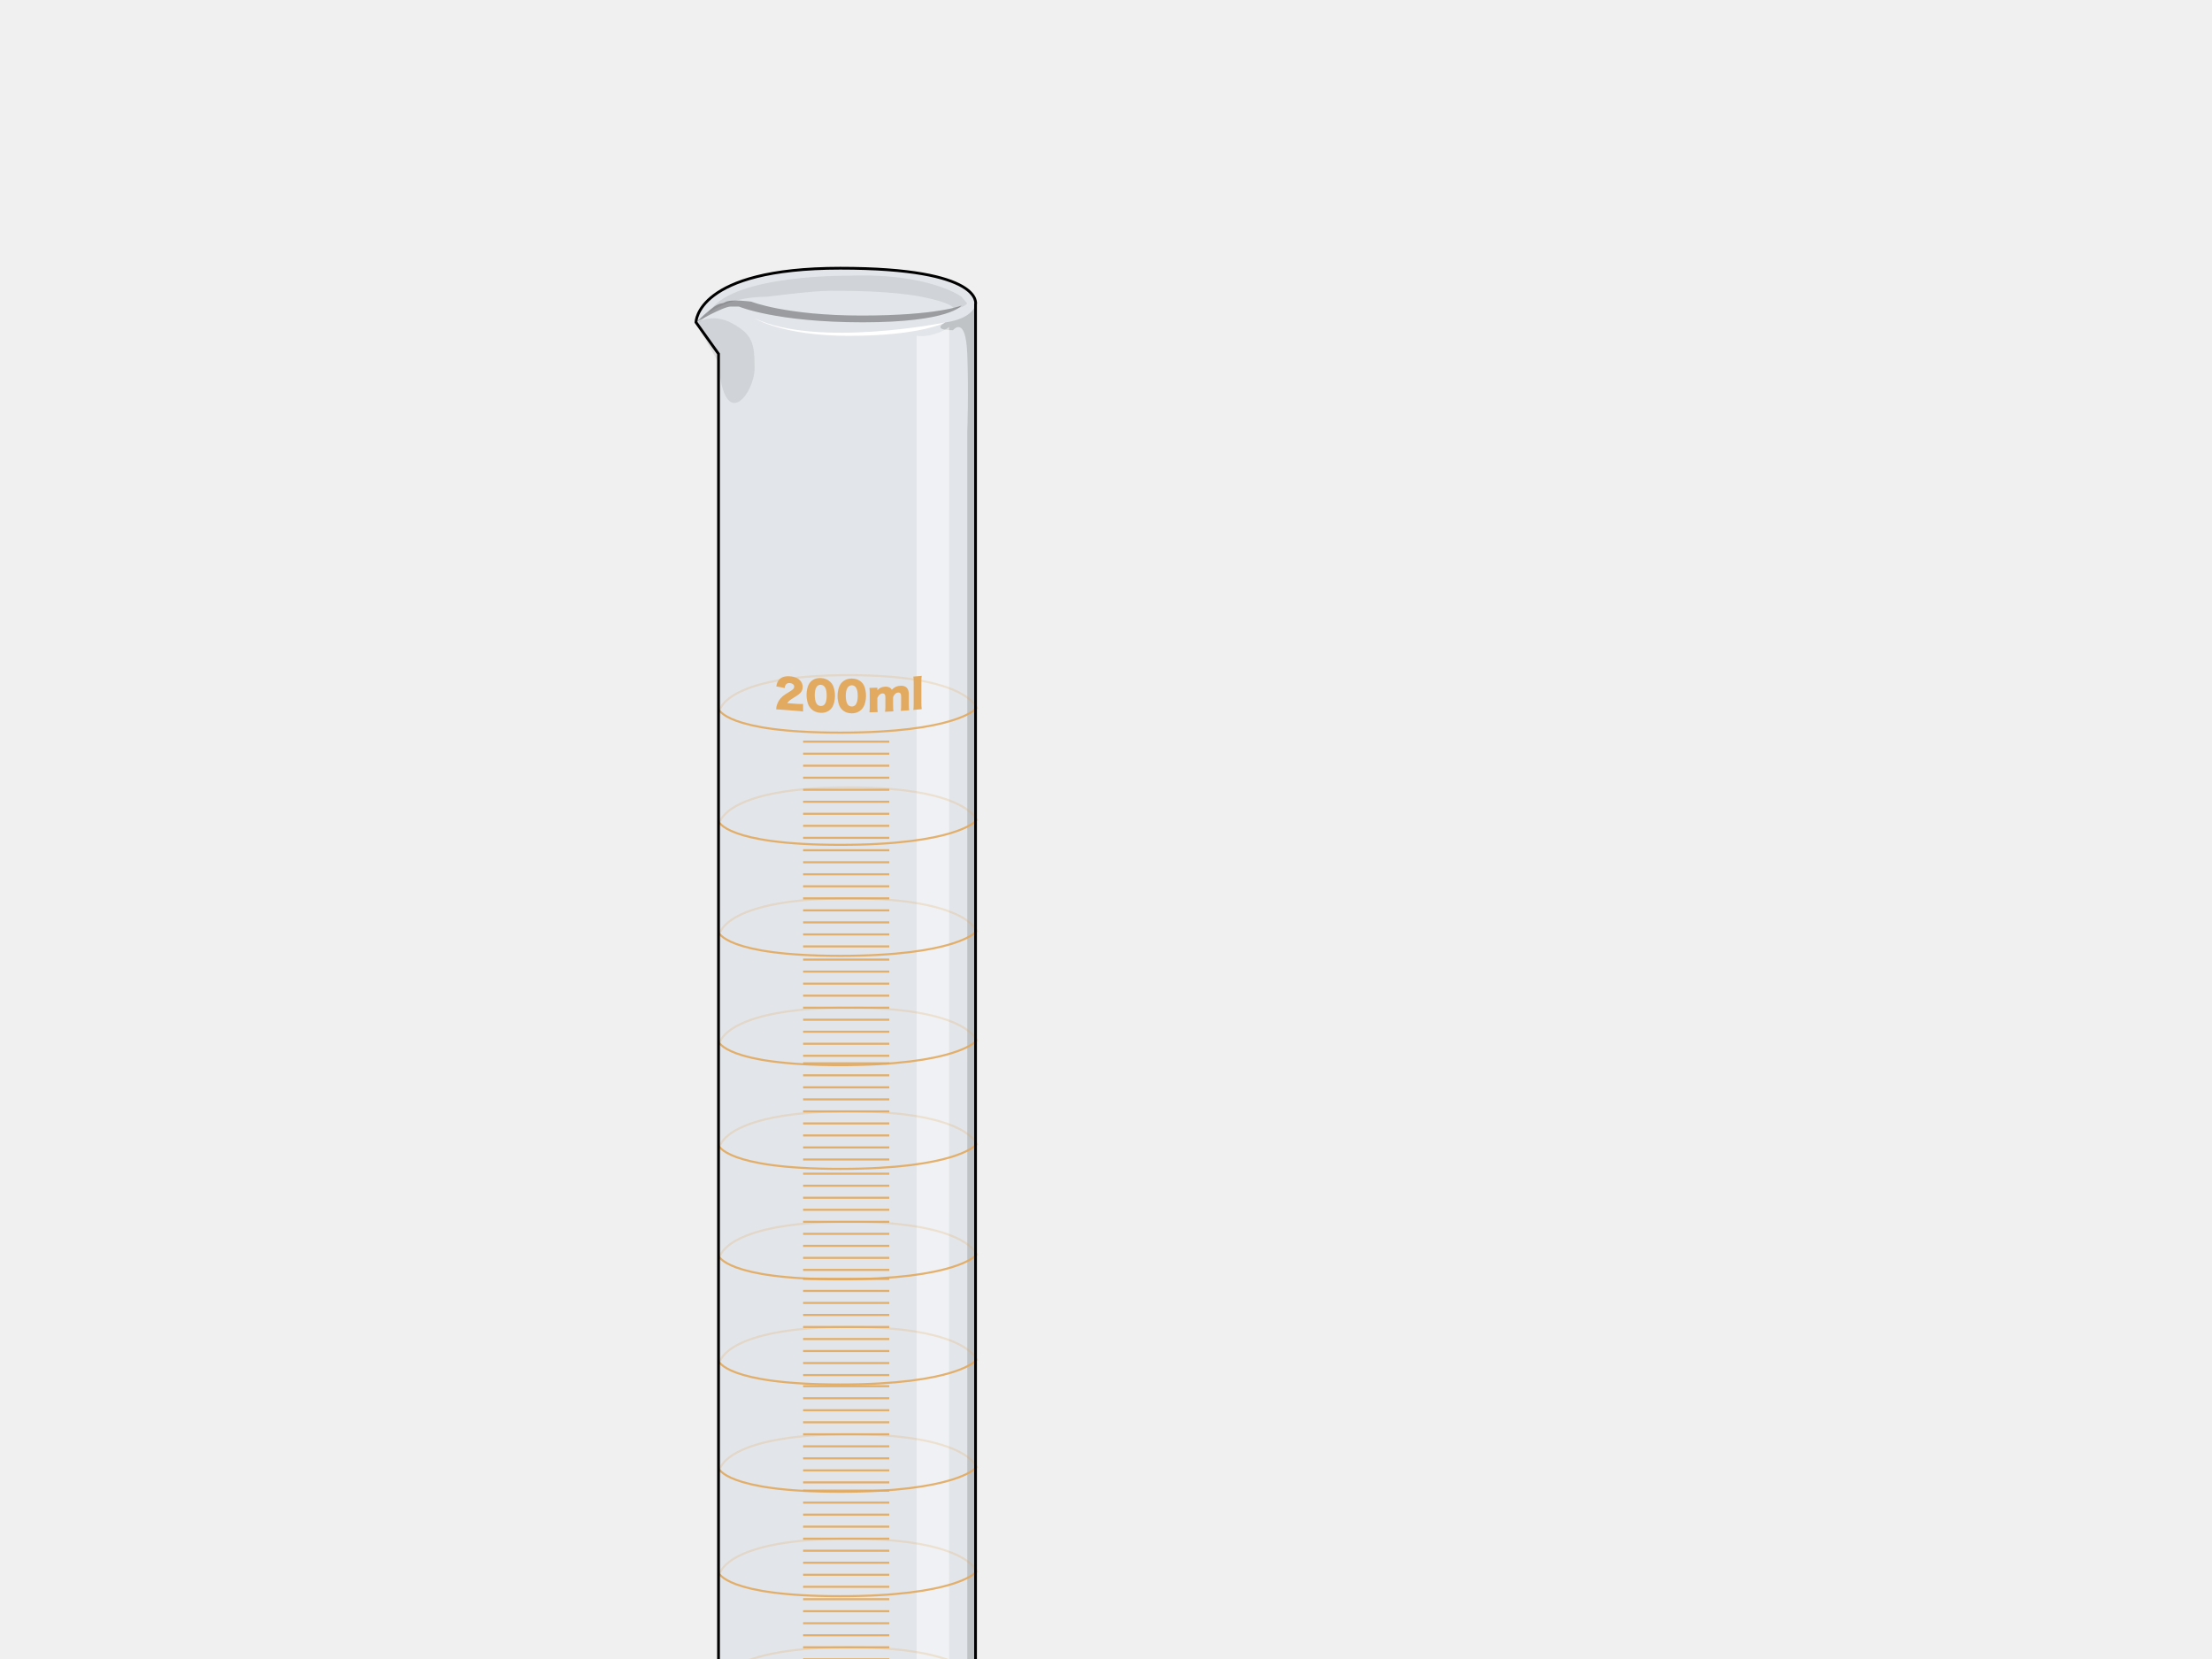
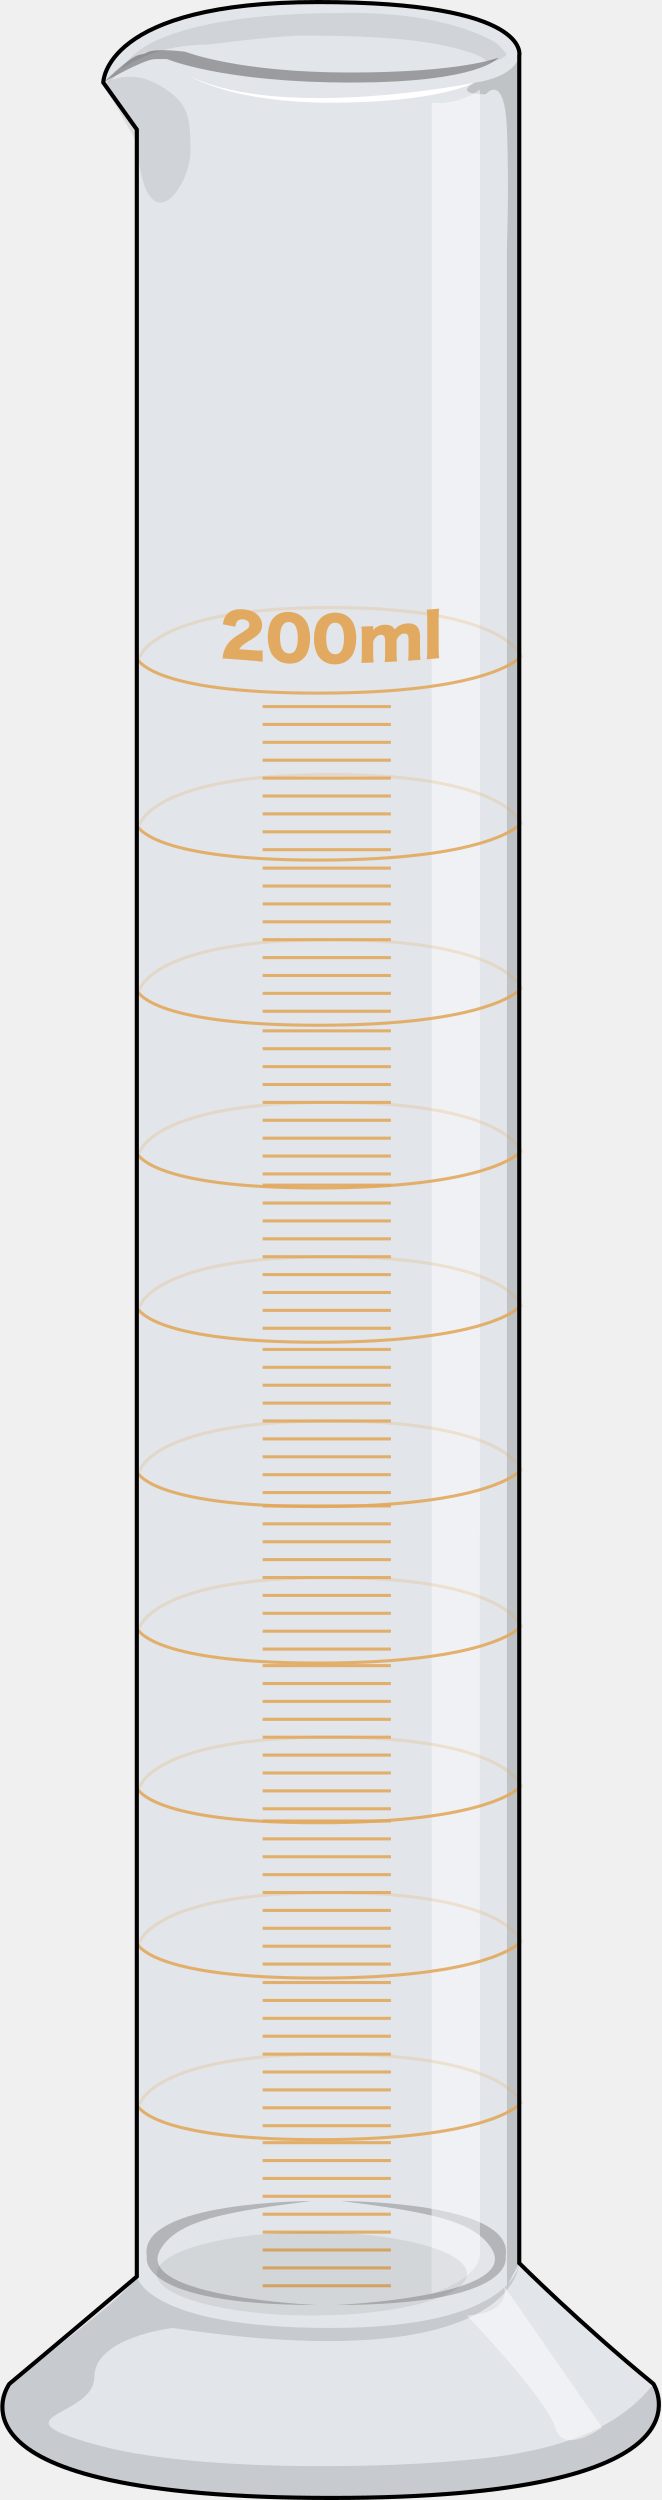
- <svg xmlns="http://www.w3.org/2000/svg" width="800" height="600" viewBox="0 0 800 600" xml:space="preserve">
-   <path opacity=".45" fill="#D1D7E0" d="M228.878 675.916s13.046-10.872 30.984-26.092v-521.84l-8.153-11.416s0-19.569 52.184-19.569 48.923 13.046 48.923 13.046v536.517s14.677 14.677 32.615 29.354c0 0 17.938 27.723-78.276 27.723-98.39 0-78.277-27.723-78.277-27.723z" />
-   <path opacity=".32" d="M251.709 116.569s9.784-5.708 12.638-5.708h2.854s13.454 5.708 44.846 5.708c31.392 0 35.712-6.058 35.712-6.058s-8.768 3.612-36.12 3.612-39.942-5.031-39.942-5.031-7.35-1.014-9.388.174-1.631-1.258-10.6 7.303z" />
-   <path opacity=".21" d="M302.262 631.479s-42.4 0-39.954 13.453c0 0-3.262 11.823 41.584 11.823 0 0-44.975-1.874-38.322-13.454 4.088-7.115 15.773-9.199 36.692-11.822zm7.282 0s42.4 0 39.954 13.453c0 0 3.262 11.823-41.584 11.823 0 0 44.975-1.874 38.322-13.454-4.088-7.115-15.772-9.199-36.692-11.822z" />
-   <path opacity=".12" d="M259.862 649.824s2.349 12.501 47.106 12.501 45.847-15.763 45.847-15.763-.545 28.265-84.257 15.763c0 0-19.025 2.176-19.025 11.96 0 9.785-25.005 9.242 0 16.308 25.005 7.066 70.666 5.434 84.255 4.348s39.14-2.717 51.642-19.024c0 0 4.149 5.316 0 10.052s-12.501 17.671-78.276 17.671c0 0-71.652 2.184-78.77-17.391 0 0-4.31-6.315.494-10.332 4.803-4.018 28.539-21.2 30.984-26.093z" />
-   <path opacity=".08" d="M251.709 116.921s5.708-4.053 13.046 0c7.338 4.053 8.154 7.093 8.154 16.213 0 9.12-11.136 24.052-13.046-2.026l-8.154-14.187z" />
-   <path opacity=".08" d="M347.758 107.328s-11.621-8.697-40.79-7.61c0 0-40.444-.544-49.891 12.23-9.447 12.774-3.74-4.62 20.178-4.62 0 0 16.642-2.174 22.998-2.174 6.355 0 21.848 0 32.992 2.174 11.144 2.175 11.535 4.046 11.535 4.046s2.602.674 5.043-1.6l-2.065-2.446z" />
-   <path opacity=".15" d="M352.815 110.046s-.408 5.023-11.008 6.588c0 0-5.3 2.789 2.854 2.789 0 0 4.618-5.708 5.163 8.562.545 14.269 0 28.13 0 28.13v495.957l2.991-5.509" />
-   <path fill="#FFF" d="M272.909 115.12s10.192 6.342 34.06 6.342c26.042 0 34.839-4.827 34.839-4.827s-46.069 9.266-68.899-1.515z" />
-   <path opacity=".48" fill="#FFF" d="M331.511 121.461v532.532s11.835-3.644 11.756-9.877c-.077-6.232 0-525.826 0-525.826s-5.018 3.866-11.756 3.171zm8.604 537.845s19.441 20.276 21.428 27.206c1.988 6.929 11.399 0 11.399 0l-23.857-34.44c0-.001 2.372 6.518-8.97 7.234z" />
-   <path opacity=".87" fill="none" stroke="#E2A759" stroke-width=".75" stroke-miterlimit="10" d="M352.815 256.406s-7.338 8.562-48.923 8.562c-41.584 0-44.03-8.562-44.03-8.562" />
-   <path opacity=".23" fill="none" stroke="#E2A759" stroke-width=".75" stroke-miterlimit="10" d="M260.492 256.406s2.991-12.23 46.477-12.23 46.477 12.23 46.477 12.23" />
-   <path opacity=".87" fill="none" stroke="#E2A759" stroke-width=".75" stroke-miterlimit="10" d="M352.815 296.989s-7.338 8.562-48.923 8.562c-41.584 0-44.03-8.562-44.03-8.562" />
-   <path opacity=".23" fill="none" stroke="#E2A759" stroke-width=".75" stroke-miterlimit="10" d="M260.492 296.989s2.991-12.231 46.477-12.231 46.477 12.231 46.477 12.231" />
-   <path opacity=".87" fill="none" stroke="#E2A759" stroke-width=".75" stroke-miterlimit="10" d="M352.815 337.13s-7.338 8.562-48.923 8.562c-41.584 0-44.03-8.562-44.03-8.562" />
-   <path opacity=".23" fill="none" stroke="#E2A759" stroke-width=".75" stroke-miterlimit="10" d="M260.492 337.13s2.991-12.231 46.477-12.231 46.477 12.231 46.477 12.231" />
-   <path opacity=".87" fill="none" stroke="#E2A759" stroke-width=".75" stroke-miterlimit="10" d="M352.815 376.673s-7.338 8.562-48.923 8.562c-41.584 0-44.03-8.562-44.03-8.562" />
-   <path opacity=".23" fill="none" stroke="#E2A759" stroke-width=".75" stroke-miterlimit="10" d="M260.492 376.673s2.991-12.23 46.477-12.23 46.477 12.23 46.477 12.23" />
-   <path opacity=".87" fill="none" stroke="#E2A759" stroke-width=".75" stroke-miterlimit="10" d="M352.815 414.181s-7.338 8.562-48.923 8.562c-41.584 0-44.03-8.562-44.03-8.562" />
-   <path opacity=".23" fill="none" stroke="#E2A759" stroke-width=".75" stroke-miterlimit="10" d="M260.492 414.181s2.991-12.23 46.477-12.23 46.477 12.23 46.477 12.23" />
-   <path opacity=".87" fill="none" stroke="#E2A759" stroke-width=".75" stroke-miterlimit="10" d="M352.815 454.112s-7.338 8.562-48.923 8.562c-41.584 0-44.03-8.562-44.03-8.562" />
-   <path opacity=".23" fill="none" stroke="#E2A759" stroke-width=".75" stroke-miterlimit="10" d="M260.492 454.112s2.991-12.231 46.477-12.231 46.477 12.231 46.477 12.231" />
-   <path opacity=".87" fill="none" stroke="#E2A759" stroke-width=".75" stroke-miterlimit="10" d="M352.815 492.156s-7.338 8.561-48.923 8.561c-41.584 0-44.03-8.561-44.03-8.561" />
-   <path opacity=".23" fill="none" stroke="#E2A759" stroke-width=".75" stroke-miterlimit="10" d="M260.492 492.156s2.991-12.231 46.477-12.231 46.477 12.231 46.477 12.231" />
-   <path opacity=".87" fill="none" stroke="#E2A759" stroke-width=".75" stroke-miterlimit="10" d="M352.815 530.968s-7.338 8.562-48.923 8.562c-41.584 0-44.03-8.562-44.03-8.562" />
-   <path opacity=".23" fill="none" stroke="#E2A759" stroke-width=".75" stroke-miterlimit="10" d="M260.492 530.968s2.991-12.231 46.477-12.231 46.477 12.231 46.477 12.231" />
-   <path opacity=".87" fill="none" stroke="#E2A759" stroke-width=".75" stroke-miterlimit="10" d="M352.815 568.72s-7.338 8.562-48.923 8.562c-41.584 0-44.03-8.562-44.03-8.562" />
-   <path opacity=".23" fill="none" stroke="#E2A759" stroke-width=".75" stroke-miterlimit="10" d="M260.492 568.72s2.991-12.23 46.477-12.23 46.477 12.23 46.477 12.23" />
-   <path opacity=".87" fill="none" stroke="#E2A759" stroke-width=".75" stroke-miterlimit="10" d="M352.815 607.995s-7.338 8.562-48.923 8.562c-41.584 0-44.03-8.562-44.03-8.562" />
-   <path opacity=".23" fill="none" stroke="#E2A759" stroke-width=".75" stroke-miterlimit="10" d="M260.492 607.995s2.991-12.23 46.477-12.23 46.477 12.23 46.477 12.23" />
-   <path d="M282.876 256.683c-1.303-.114-1.634-.132-2.17-.139.058-.706.13-1.134.304-1.682.377-1.167 1.071-2.206 2.084-3.061.55-.461 1.1-.833 2.576-1.718 1.246-.747 1.551-1.104 1.551-1.772 0-.695-.625-1.203-1.551-1.274-.694-.053-1.187.139-1.505.606-.203.303-.29.584-.362 1.188a295.783 295.783 0 0 1-3.039-.589c.217-1.241.478-1.854 1.056-2.482.826-.897 2.142-1.303 3.837-1.173 1.955.149 3.448.896 4.173 2.115.319.527.478 1.104.478 1.726 0 1.059-.436 1.932-1.333 2.614-.478.389-.624.483-2.102 1.407-1.261.778-1.796 1.241-2.129 1.852 1.125.09 2.25.173 3.375.25 1.086.073 1.752.085 2.318.047v2.74c-.84-.122-1.449-.19-2.478-.259a299.689 299.689 0 0 1-5.083-.396zm10.439-.38a4.851 4.851 0 0 1-1.058-1.662 9.878 9.878 0 0 1-.564-3.351c0-1.522.361-3.083.913-3.968.885-1.433 2.392-2.171 4.221-2.104 1.407.051 2.64.564 3.526 1.455a4.713 4.713 0 0 1 1.059 1.633 9.733 9.733 0 0 1 .566 3.345c0 1.523-.363 3.111-.915 4.013-.871 1.432-2.393 2.207-4.236 2.14-1.423-.053-2.628-.572-3.512-1.501zm1.349-4.982c0 2.594.74 3.965 2.177 4.018 1.421.051 2.146-1.236 2.146-3.816 0-2.479-.754-3.804-2.161-3.855-1.364-.051-2.162 1.29-2.162 3.653zm9.873 5.307a4.6 4.6 0 0 1-1.06-1.62 9.66 9.66 0 0 1-.565-3.328c0-1.522.363-3.097.914-4.004.885-1.469 2.395-2.268 4.224-2.274 1.408-.005 2.642.458 3.527 1.313.479.47.841 1.015 1.059 1.59.378 1.022.566 2.134.566 3.322 0 1.523-.363 3.126-.914 4.05-.871 1.466-2.396 2.303-4.239 2.31-1.422.006-2.627-.465-3.512-1.359zm1.35-5.036c0 2.594.741 3.935 2.178 3.93 1.422-.006 2.148-1.322 2.148-3.902 0-2.48-.755-3.774-2.163-3.769-1.365.005-2.163 1.378-2.163 3.741zm8.555 6.037c.085-.669.114-1.279.115-2.192v-4.466c0-1.101-.029-1.623-.115-2.186.957-.025 1.915-.056 2.872-.091v.608c0 .059 0 .059-.014.204v.145c.739-.84 1.625-1.251 2.769-1.305.754-.036 1.379.107 1.856.43.262.174.407.34.594.692.899-.935 1.784-1.363 3.044-1.446 2.073-.139 3.129.904 3.129 3.095v3.595c0 .898.029 1.491.116 2.166-1.004.079-2.009.151-3.014.219.087-.688.116-1.211.116-2.197v-2.987c0-1.088-.319-1.486-1.146-1.433-.737.047-1.404.667-1.767 1.658v2.958c0 .871.028 1.477.115 2.168-1.005.058-2.01.11-3.016.157.088-.657.116-1.267.116-2.194v-2.987c0-.609-.058-.882-.247-1.12-.16-.224-.448-.342-.798-.327-.783.034-1.45.625-1.856 1.625v2.93c0 .913.029 1.478.116 2.185-.993.038-1.989.07-2.985.096zm18.906-13.205c-.087.616-.116 1.214-.116 2.199v7.685c0 .87.029 1.419.116 2.178-1.008.095-2.017.185-3.025.27.086-.661.116-1.154.116-2.199v-7.685c0-1.028-.029-1.635-.116-2.179a278.34 278.34 0 0 0 3.025-.269z" fill="#E2A759" opacity=".95" />
-   <path opacity=".87" d="M290.449 268.233h31.169m-31.169 4.348h31.169m-31.169 4.349h31.169m-31.169 4.348h31.169m-31.169 4.348h31.169m-31.169 4.349h31.169m-31.169 4.348h31.169m-31.169 4.348h31.169m-31.169 4.349h31.169M290.449 307.505h31.169m-31.169 4.349h31.169m-31.169 4.348h31.169m-31.169 4.349h31.169m-31.169 4.347h31.169m-31.169 4.349h31.169m-31.169 4.349h31.169m-31.169 4.348h31.169m-31.169 4.349h31.169M290.449 347.049h31.169m-31.169 4.347h31.169m-31.169 4.349h31.169m-31.169 4.349h31.169m-31.169 4.348h31.169m-31.169 4.349h31.169m-31.169 4.348h31.169m-31.169 4.348h31.169m-31.169 4.349h31.169M290.449 384.557h31.169m-31.169 4.348h31.169m-31.169 4.349h31.169m-31.169 4.348h31.169m-31.169 4.348h31.169m-31.169 4.349h31.169m-31.169 4.348h31.169m-31.169 4.348h31.169m-31.169 4.349h31.169M290.449 424.487h31.169m-31.169 4.348h31.169m-31.169 4.348h31.169m-31.169 4.349h31.169m-31.169 4.349h31.169m-31.169 4.348h31.169m-31.169 4.347h31.169m-31.169 4.35h31.169m-31.169 4.348h31.169M290.449 462.53h31.169m-31.169 4.349h31.169m-31.169 4.348h31.169m-31.169 4.349h31.169m-31.169 4.349h31.169m-31.169 4.347h31.169m-31.169 4.348h31.169m-31.169 4.35h31.169m-31.169 4.348h31.169M290.449 501.342h31.169m-31.169 4.348h31.169m-31.169 4.348h31.169m-31.169 4.35h31.169m-31.169 4.348h31.169m-31.169 4.348h31.169m-31.169 4.348h31.169m-31.169 4.349h31.169m-31.169 4.349h31.169M290.449 539.094h31.169m-31.169 4.349h31.169m-31.169 4.348h31.169m-31.169 4.349h31.169m-31.169 4.349h31.169m-31.169 4.348h31.169m-31.169 4.348h31.169m-31.169 4.348h31.169m-31.169 4.35h31.169M290.449 578.369h31.169m-31.169 4.349h31.169m-31.169 4.347h31.169m-31.169 4.35h31.169m-31.169 4.35h31.169m-31.169 4.346h31.169m-31.169 4.348h31.169m-31.169 4.35h31.169m-31.169 4.349h31.169M290.449 617.282h31.169m-31.169 4.35h31.169m-31.169 4.347h31.169m-31.169 4.349h31.169m-31.169 4.35h31.169m-31.169 4.347h31.169m-31.169 4.348h31.169m-31.169 4.349h31.169m-31.169 4.349h31.169" fill="none" stroke="#E2A759" stroke-width=".75" stroke-miterlimit="10" />
-   <ellipse opacity=".07" cx="302.403" cy="649.165" rx="37.712" ry="10.141" />
-   <path fill="none" stroke="#000" stroke-miterlimit="10" d="M228.878 675.916s13.046-10.872 30.984-26.092v-521.84l-8.153-11.416s0-19.569 52.184-19.569 48.923 13.046 48.923 13.046v536.517s14.677 14.677 32.615 29.354c0 0 17.938 27.723-78.276 27.723-98.39 0-78.277-27.723-78.277-27.723z" />
+ <svg xmlns="http://www.w3.org/2000/svg" width="160.667" height="607.64" viewBox="0 0 160.667 607.64" xml:space="preserve" version="1.1" id="svg68">
+   <defs id="defs72" />
+   <path opacity="0.45" fill="#d1d7e0" d="m 2.271,579.417 c 0,0 13.046,-10.872 30.984,-26.092 V 31.485 l -8.153,-11.416 c 0,0 0,-19.569 52.184,-19.569 52.184,0 48.923,13.046 48.923,13.046 v 536.517 c 0,0 14.677,14.677 32.615,29.354 0,0 17.938,27.723 -78.276,27.723 -98.39,0 -78.277,-27.723 -78.277,-27.723 z" id="path2" />
+   <path opacity="0.32" d="m 25.102,20.07 c 0,0 9.784,-5.708 12.638,-5.708 h 2.854 c 0,0 13.454,5.708 44.846,5.708 31.392,0 35.712,-6.058 35.712,-6.058 0,0 -8.768,3.612 -36.12,3.612 -27.352,0 -39.942,-5.031 -39.942,-5.031 0,0 -7.35,-1.014 -9.388,0.174 -2.038,1.188 -1.631,-1.258 -10.6,7.303 z" id="path4" />
+   <path opacity="0.21" d="m 75.655,534.98 c 0,0 -42.4,0 -39.954,13.453 0,0 -3.262,11.823 41.584,11.823 0,0 -44.975,-1.874 -38.322,-13.454 4.088,-7.115 15.773,-9.199 36.692,-11.822 z m 7.282,0 c 0,0 42.4,0 39.954,13.453 0,0 3.262,11.823 -41.584,11.823 0,0 44.975,-1.874 38.322,-13.454 -4.088,-7.115 -15.772,-9.199 -36.692,-11.822 z" id="path6" />
+   <path opacity="0.12" d="m 33.255,553.325 c 0,0 2.349,12.501 47.106,12.501 44.757,0 45.847,-15.763 45.847,-15.763 0,0 -0.545,28.265 -84.257,15.763 0,0 -19.025,2.176 -19.025,11.96 0,9.785 -25.005,9.242 0,16.308 25.005,7.066 70.666,5.434 84.255,4.348 13.589,-1.086 39.14,-2.717 51.642,-19.024 0,0 4.149,5.316 0,10.052 -4.149,4.736 -12.501,17.671 -78.276,17.671 0,0 -71.652,2.184 -78.77,-17.391 0,0 -4.31,-6.315 0.494,-10.332 4.803,-4.018 28.539,-21.2 30.984,-26.093 z" id="path8" />
+   <path opacity="0.08" d="m 25.102,20.422 c 0,0 5.708,-4.053 13.046,0 7.338,4.053 8.154,7.093 8.154,16.213 0,9.12 -11.136,24.052 -13.046,-2.026 z" id="path10" />
+   <path opacity="0.08" d="m 121.151,10.829 c 0,0 -11.621,-8.697 -40.79,-7.61 0,0 -40.444,-0.544 -49.891,12.23 -9.447,12.774 -3.74,-4.62 20.178,-4.62 0,0 16.642,-2.174 22.998,-2.174 6.355,0 21.848,0 32.992,2.174 11.144,2.175 11.535,4.046 11.535,4.046 0,0 2.602,0.674 5.043,-1.6 z" id="path12" />
+   <path opacity="0.15" d="m 126.208,13.547 c 0,0 -0.408,5.023 -11.008,6.588 0,0 -5.3,2.789 2.854,2.789 0,0 4.618,-5.708 5.163,8.562 0.545,14.269 0,28.13 0,28.13 v 495.957 l 2.991,-5.509" id="path14" />
+   <path fill="#ffffff" d="m 46.302,18.621 c 0,0 10.192,6.342 34.06,6.342 26.042,0 34.839,-4.827 34.839,-4.827 0,0 -46.069,9.266 -68.899,-1.515 z" id="path16" />
+   <path opacity="0.48" fill="#ffffff" d="m 104.904,24.962 v 532.532 c 0,0 11.835,-3.644 11.756,-9.877 -0.077,-6.232 0,-525.826 0,-525.826 0,0 -5.018,3.866 -11.756,3.171 z m 8.604,537.845 c 0,0 19.441,20.276 21.428,27.206 1.988,6.929 11.399,0 11.399,0 l -23.857,-34.44 c 0,-10e-4 2.372,6.518 -8.97,7.234 z" id="path18" />
+   <path opacity="0.87" fill="none" stroke="#e2a759" stroke-width="0.75" stroke-miterlimit="10" d="m 126.208,159.907 c 0,0 -7.338,8.562 -48.923,8.562 -41.584,0 -44.03,-8.562 -44.03,-8.562" id="path20" />
+   <path opacity="0.23" fill="none" stroke="#e2a759" stroke-width="0.75" stroke-miterlimit="10" d="m 33.885,159.907 c 0,0 2.991,-12.23 46.477,-12.23 43.486,0 46.477,12.23 46.477,12.23" id="path22" />
+   <path opacity="0.87" fill="none" stroke="#e2a759" stroke-width="0.75" stroke-miterlimit="10" d="m 126.208,200.49 c 0,0 -7.338,8.562 -48.923,8.562 -41.584,0 -44.03,-8.562 -44.03,-8.562" id="path24" />
+   <path opacity="0.23" fill="none" stroke="#e2a759" stroke-width="0.75" stroke-miterlimit="10" d="m 33.885,200.49 c 0,0 2.991,-12.231 46.477,-12.231 43.486,0 46.477,12.231 46.477,12.231" id="path26" />
+   <path opacity="0.87" fill="none" stroke="#e2a759" stroke-width="0.75" stroke-miterlimit="10" d="m 126.208,240.631 c 0,0 -7.338,8.562 -48.923,8.562 -41.584,0 -44.03,-8.562 -44.03,-8.562" id="path28" />
+   <path opacity="0.23" fill="none" stroke="#e2a759" stroke-width="0.75" stroke-miterlimit="10" d="m 33.885,240.631 c 0,0 2.991,-12.231 46.477,-12.231 43.486,0 46.477,12.231 46.477,12.231" id="path30" />
+   <path opacity="0.87" fill="none" stroke="#e2a759" stroke-width="0.75" stroke-miterlimit="10" d="m 126.208,280.174 c 0,0 -7.338,8.562 -48.923,8.562 -41.584,0 -44.03,-8.562 -44.03,-8.562" id="path32" />
+   <path opacity="0.23" fill="none" stroke="#e2a759" stroke-width="0.75" stroke-miterlimit="10" d="m 33.885,280.174 c 0,0 2.991,-12.23 46.477,-12.23 43.486,0 46.477,12.23 46.477,12.23" id="path34" />
+   <path opacity="0.87" fill="none" stroke="#e2a759" stroke-width="0.75" stroke-miterlimit="10" d="m 126.208,317.682 c 0,0 -7.338,8.562 -48.923,8.562 -41.584,0 -44.03,-8.562 -44.03,-8.562" id="path36" />
+   <path opacity="0.23" fill="none" stroke="#e2a759" stroke-width="0.75" stroke-miterlimit="10" d="m 33.885,317.682 c 0,0 2.991,-12.23 46.477,-12.23 43.486,0 46.477,12.23 46.477,12.23" id="path38" />
+   <path opacity="0.87" fill="none" stroke="#e2a759" stroke-width="0.75" stroke-miterlimit="10" d="m 126.208,357.613 c 0,0 -7.338,8.562 -48.923,8.562 -41.584,0 -44.03,-8.562 -44.03,-8.562" id="path40" />
+   <path opacity="0.23" fill="none" stroke="#e2a759" stroke-width="0.75" stroke-miterlimit="10" d="m 33.885,357.613 c 0,0 2.991,-12.231 46.477,-12.231 43.486,0 46.477,12.231 46.477,12.231" id="path42" />
+   <path opacity="0.87" fill="none" stroke="#e2a759" stroke-width="0.75" stroke-miterlimit="10" d="m 126.208,395.657 c 0,0 -7.338,8.561 -48.923,8.561 -41.584,0 -44.03,-8.561 -44.03,-8.561" id="path44" />
+   <path opacity="0.23" fill="none" stroke="#e2a759" stroke-width="0.75" stroke-miterlimit="10" d="m 33.885,395.657 c 0,0 2.991,-12.231 46.477,-12.231 43.486,0 46.477,12.231 46.477,12.231" id="path46" />
+   <path opacity="0.87" fill="none" stroke="#e2a759" stroke-width="0.75" stroke-miterlimit="10" d="m 126.208,434.469 c 0,0 -7.338,8.562 -48.923,8.562 -41.584,0 -44.03,-8.562 -44.03,-8.562" id="path48" />
+   <path opacity="0.23" fill="none" stroke="#e2a759" stroke-width="0.75" stroke-miterlimit="10" d="m 33.885,434.469 c 0,0 2.991,-12.231 46.477,-12.231 43.486,0 46.477,12.231 46.477,12.231" id="path50" />
+   <path opacity="0.87" fill="none" stroke="#e2a759" stroke-width="0.75" stroke-miterlimit="10" d="m 126.208,472.221 c 0,0 -7.338,8.562 -48.923,8.562 -41.584,0 -44.03,-8.562 -44.03,-8.562" id="path52" />
+   <path opacity="0.23" fill="none" stroke="#e2a759" stroke-width="0.75" stroke-miterlimit="10" d="m 33.885,472.221 c 0,0 2.991,-12.23 46.477,-12.23 43.486,0 46.477,12.23 46.477,12.23" id="path54" />
+   <path opacity="0.87" fill="none" stroke="#e2a759" stroke-width="0.75" stroke-miterlimit="10" d="m 126.208,511.496 c 0,0 -7.338,8.562 -48.923,8.562 -41.584,0 -44.03,-8.562 -44.03,-8.562" id="path56" />
+   <path opacity="0.23" fill="none" stroke="#e2a759" stroke-width="0.75" stroke-miterlimit="10" d="m 33.885,511.496 c 0,0 2.991,-12.23 46.477,-12.23 43.486,0 46.477,12.23 46.477,12.23" id="path58" />
+   <path d="m 56.269,160.184 c -1.303,-0.114 -1.634,-0.132 -2.17,-0.139 0.058,-0.706 0.13,-1.134 0.304,-1.682 0.377,-1.167 1.071,-2.206 2.084,-3.061 0.55,-0.461 1.1,-0.833 2.576,-1.718 1.246,-0.747 1.551,-1.104 1.551,-1.772 0,-0.695 -0.625,-1.203 -1.551,-1.274 -0.694,-0.053 -1.187,0.139 -1.505,0.606 -0.203,0.303 -0.29,0.584 -0.362,1.188 a 295.783,295.783 0 0 1 -3.039,-0.589 c 0.217,-1.241 0.478,-1.854 1.056,-2.482 0.826,-0.897 2.142,-1.303 3.837,-1.173 1.955,0.149 3.448,0.896 4.173,2.115 0.319,0.527 0.478,1.104 0.478,1.726 0,1.059 -0.436,1.932 -1.333,2.614 -0.478,0.389 -0.624,0.483 -2.102,1.407 -1.261,0.778 -1.796,1.241 -2.129,1.852 1.125,0.09 2.25,0.173 3.375,0.25 1.086,0.073 1.752,0.085 2.318,0.047 v 2.74 c -0.84,-0.122 -1.449,-0.19 -2.478,-0.259 a 299.689,299.689 0 0 1 -5.083,-0.396 z m 10.439,-0.38 a 4.851,4.851 0 0 1 -1.058,-1.662 9.878,9.878 0 0 1 -0.564,-3.351 c 0,-1.522 0.361,-3.083 0.913,-3.968 0.885,-1.433 2.392,-2.171 4.221,-2.104 1.407,0.051 2.64,0.564 3.526,1.455 a 4.713,4.713 0 0 1 1.059,1.633 9.733,9.733 0 0 1 0.566,3.345 c 0,1.523 -0.363,3.111 -0.915,4.013 -0.871,1.432 -2.393,2.207 -4.236,2.14 -1.423,-0.053 -2.628,-0.572 -3.512,-1.501 z m 1.349,-4.982 c 0,2.594 0.74,3.965 2.177,4.018 1.421,0.051 2.146,-1.236 2.146,-3.816 0,-2.479 -0.754,-3.804 -2.161,-3.855 -1.364,-0.051 -2.162,1.29 -2.162,3.653 z m 9.873,5.307 a 4.6,4.6 0 0 1 -1.06,-1.62 9.66,9.66 0 0 1 -0.565,-3.328 c 0,-1.522 0.363,-3.097 0.914,-4.004 0.885,-1.469 2.395,-2.268 4.224,-2.274 1.408,-0.005 2.642,0.458 3.527,1.313 0.479,0.47 0.841,1.015 1.059,1.59 0.378,1.022 0.566,2.134 0.566,3.322 0,1.523 -0.363,3.126 -0.914,4.05 -0.871,1.466 -2.396,2.303 -4.239,2.31 -1.422,0.006 -2.627,-0.465 -3.512,-1.359 z m 1.35,-5.036 c 0,2.594 0.741,3.935 2.178,3.93 1.422,-0.006 2.148,-1.322 2.148,-3.902 0,-2.48 -0.755,-3.774 -2.163,-3.769 -1.365,0.005 -2.163,1.378 -2.163,3.741 z m 8.555,6.037 c 0.085,-0.669 0.114,-1.279 0.115,-2.192 v -4.466 c 0,-1.101 -0.029,-1.623 -0.115,-2.186 0.957,-0.025 1.915,-0.056 2.872,-0.091 v 0.608 c 0,0.059 0,0.059 -0.014,0.204 v 0.145 c 0.739,-0.84 1.625,-1.251 2.769,-1.305 0.754,-0.036 1.379,0.107 1.856,0.43 0.262,0.174 0.407,0.34 0.594,0.692 0.899,-0.935 1.784,-1.363 3.044,-1.446 2.073,-0.139 3.129,0.904 3.129,3.095 v 3.595 c 0,0.898 0.029,1.491 0.116,2.166 -1.004,0.079 -2.009,0.151 -3.014,0.219 0.087,-0.688 0.116,-1.211 0.116,-2.197 v -2.987 c 0,-1.088 -0.319,-1.486 -1.146,-1.433 -0.737,0.047 -1.404,0.667 -1.767,1.658 v 2.958 c 0,0.871 0.028,1.477 0.115,2.168 -1.005,0.058 -2.01,0.11 -3.016,0.157 0.088,-0.657 0.116,-1.267 0.116,-2.194 v -2.987 c 0,-0.609 -0.058,-0.882 -0.247,-1.12 -0.16,-0.224 -0.448,-0.342 -0.798,-0.327 -0.783,0.034 -1.45,0.625 -1.856,1.625 v 2.93 c 0,0.913 0.029,1.478 0.116,2.185 -0.993,0.038 -1.989,0.07 -2.985,0.096 z m 18.906,-13.205 c -0.087,0.616 -0.116,1.214 -0.116,2.199 v 7.685 c 0,0.87 0.029,1.419 0.116,2.178 -1.008,0.095 -2.017,0.185 -3.025,0.27 0.086,-0.661 0.116,-1.154 0.116,-2.199 v -7.685 c 0,-1.028 -0.029,-1.635 -0.116,-2.179 a 278.34,278.34 0 0 0 3.025,-0.269 z" fill="#e2a759" opacity="0.95" id="path60" />
+   <path opacity="0.87" d="m 63.842,171.734 h 31.169 m -31.169,4.348 h 31.169 m -31.169,4.349 h 31.169 m -31.169,4.348 h 31.169 m -31.169,4.348 h 31.169 m -31.169,4.349 h 31.169 m -31.169,4.348 h 31.169 m -31.169,4.348 h 31.169 m -31.169,4.349 h 31.169 m -31.169,4.485 h 31.169 m -31.169,4.349 h 31.169 m -31.169,4.348 h 31.169 m -31.169,4.349 h 31.169 m -31.169,4.347 h 31.169 m -31.169,4.349 h 31.169 m -31.169,4.349 h 31.169 m -31.169,4.348 h 31.169 m -31.169,4.349 h 31.169 m -31.169,4.756 h 31.169 m -31.169,4.347 h 31.169 m -31.169,4.349 h 31.169 m -31.169,4.349 h 31.169 m -31.169,4.348 h 31.169 m -31.169,4.349 h 31.169 m -31.169,4.348 h 31.169 m -31.169,4.348 h 31.169 m -31.169,4.349 h 31.169 m -31.169,2.721 h 31.169 m -31.169,4.348 h 31.169 m -31.169,4.349 h 31.169 m -31.169,4.348 h 31.169 m -31.169,4.348 h 31.169 m -31.169,4.349 h 31.169 m -31.169,4.348 h 31.169 m -31.169,4.348 h 31.169 m -31.169,4.349 h 31.169 m -31.169,5.143 h 31.169 m -31.169,4.348 h 31.169 m -31.169,4.348 h 31.169 m -31.169,4.349 h 31.169 m -31.169,4.349 h 31.169 m -31.169,4.348 h 31.169 m -31.169,4.347 h 31.169 m -31.169,4.35 h 31.169 m -31.169,4.348 h 31.169 m -31.169,3.256 h 31.169 m -31.169,4.349 h 31.169 m -31.169,4.348 h 31.169 m -31.169,4.349 h 31.169 m -31.169,4.349 h 31.169 m -31.169,4.347 h 31.169 m -31.169,4.348 h 31.169 m -31.169,4.35 h 31.169 m -31.169,4.348 h 31.169 m -31.169,4.024 h 31.169 m -31.169,4.348 h 31.169 m -31.169,4.348 h 31.169 m -31.169,4.35 h 31.169 m -31.169,4.348 h 31.169 m -31.169,4.348 h 31.169 m -31.169,4.348 h 31.169 m -31.169,4.349 h 31.169 m -31.169,4.349 h 31.169 m -31.169,2.964 h 31.169 m -31.169,4.349 h 31.169 m -31.169,4.348 h 31.169 m -31.169,4.349 h 31.169 m -31.169,4.349 h 31.169 m -31.169,4.348 h 31.169 m -31.169,4.348 h 31.169 m -31.169,4.348 h 31.169 m -31.169,4.35 h 31.169 m -31.169,4.486 h 31.169 m -31.169,4.349 h 31.169 m -31.169,4.347 h 31.169 m -31.169,4.35 h 31.169 m -31.169,4.35 h 31.169 m -31.169,4.346 h 31.169 m -31.169,4.348 h 31.169 m -31.169,4.35 h 31.169 m -31.169,4.349 h 31.169 m -31.169,4.124 h 31.169 m -31.169,4.35 h 31.169 m -31.169,4.347 h 31.169 m -31.169,4.349 h 31.169 m -31.169,4.35 h 31.169 m -31.169,4.347 h 31.169 m -31.169,4.348 h 31.169 m -31.169,4.349 h 31.169 m -31.169,4.349 h 31.169" fill="none" stroke="#e2a759" stroke-width="0.75" stroke-miterlimit="10" id="path62" />
+   <ellipse opacity="0.07" cx="75.796" cy="552.666" rx="37.712" ry="10.141" id="ellipse64" />
+   <path fill="none" stroke="#000000" stroke-miterlimit="10" d="m 2.271,579.417 c 0,0 13.046,-10.872 30.984,-26.092 V 31.485 l -8.153,-11.416 c 0,0 0,-19.569 52.184,-19.569 52.184,0 48.923,13.046 48.923,13.046 v 536.517 c 0,0 14.677,14.677 32.615,29.354 0,0 17.938,27.723 -78.276,27.723 -98.39,0 -78.277,-27.723 -78.277,-27.723 z" id="path66" />
</svg>
